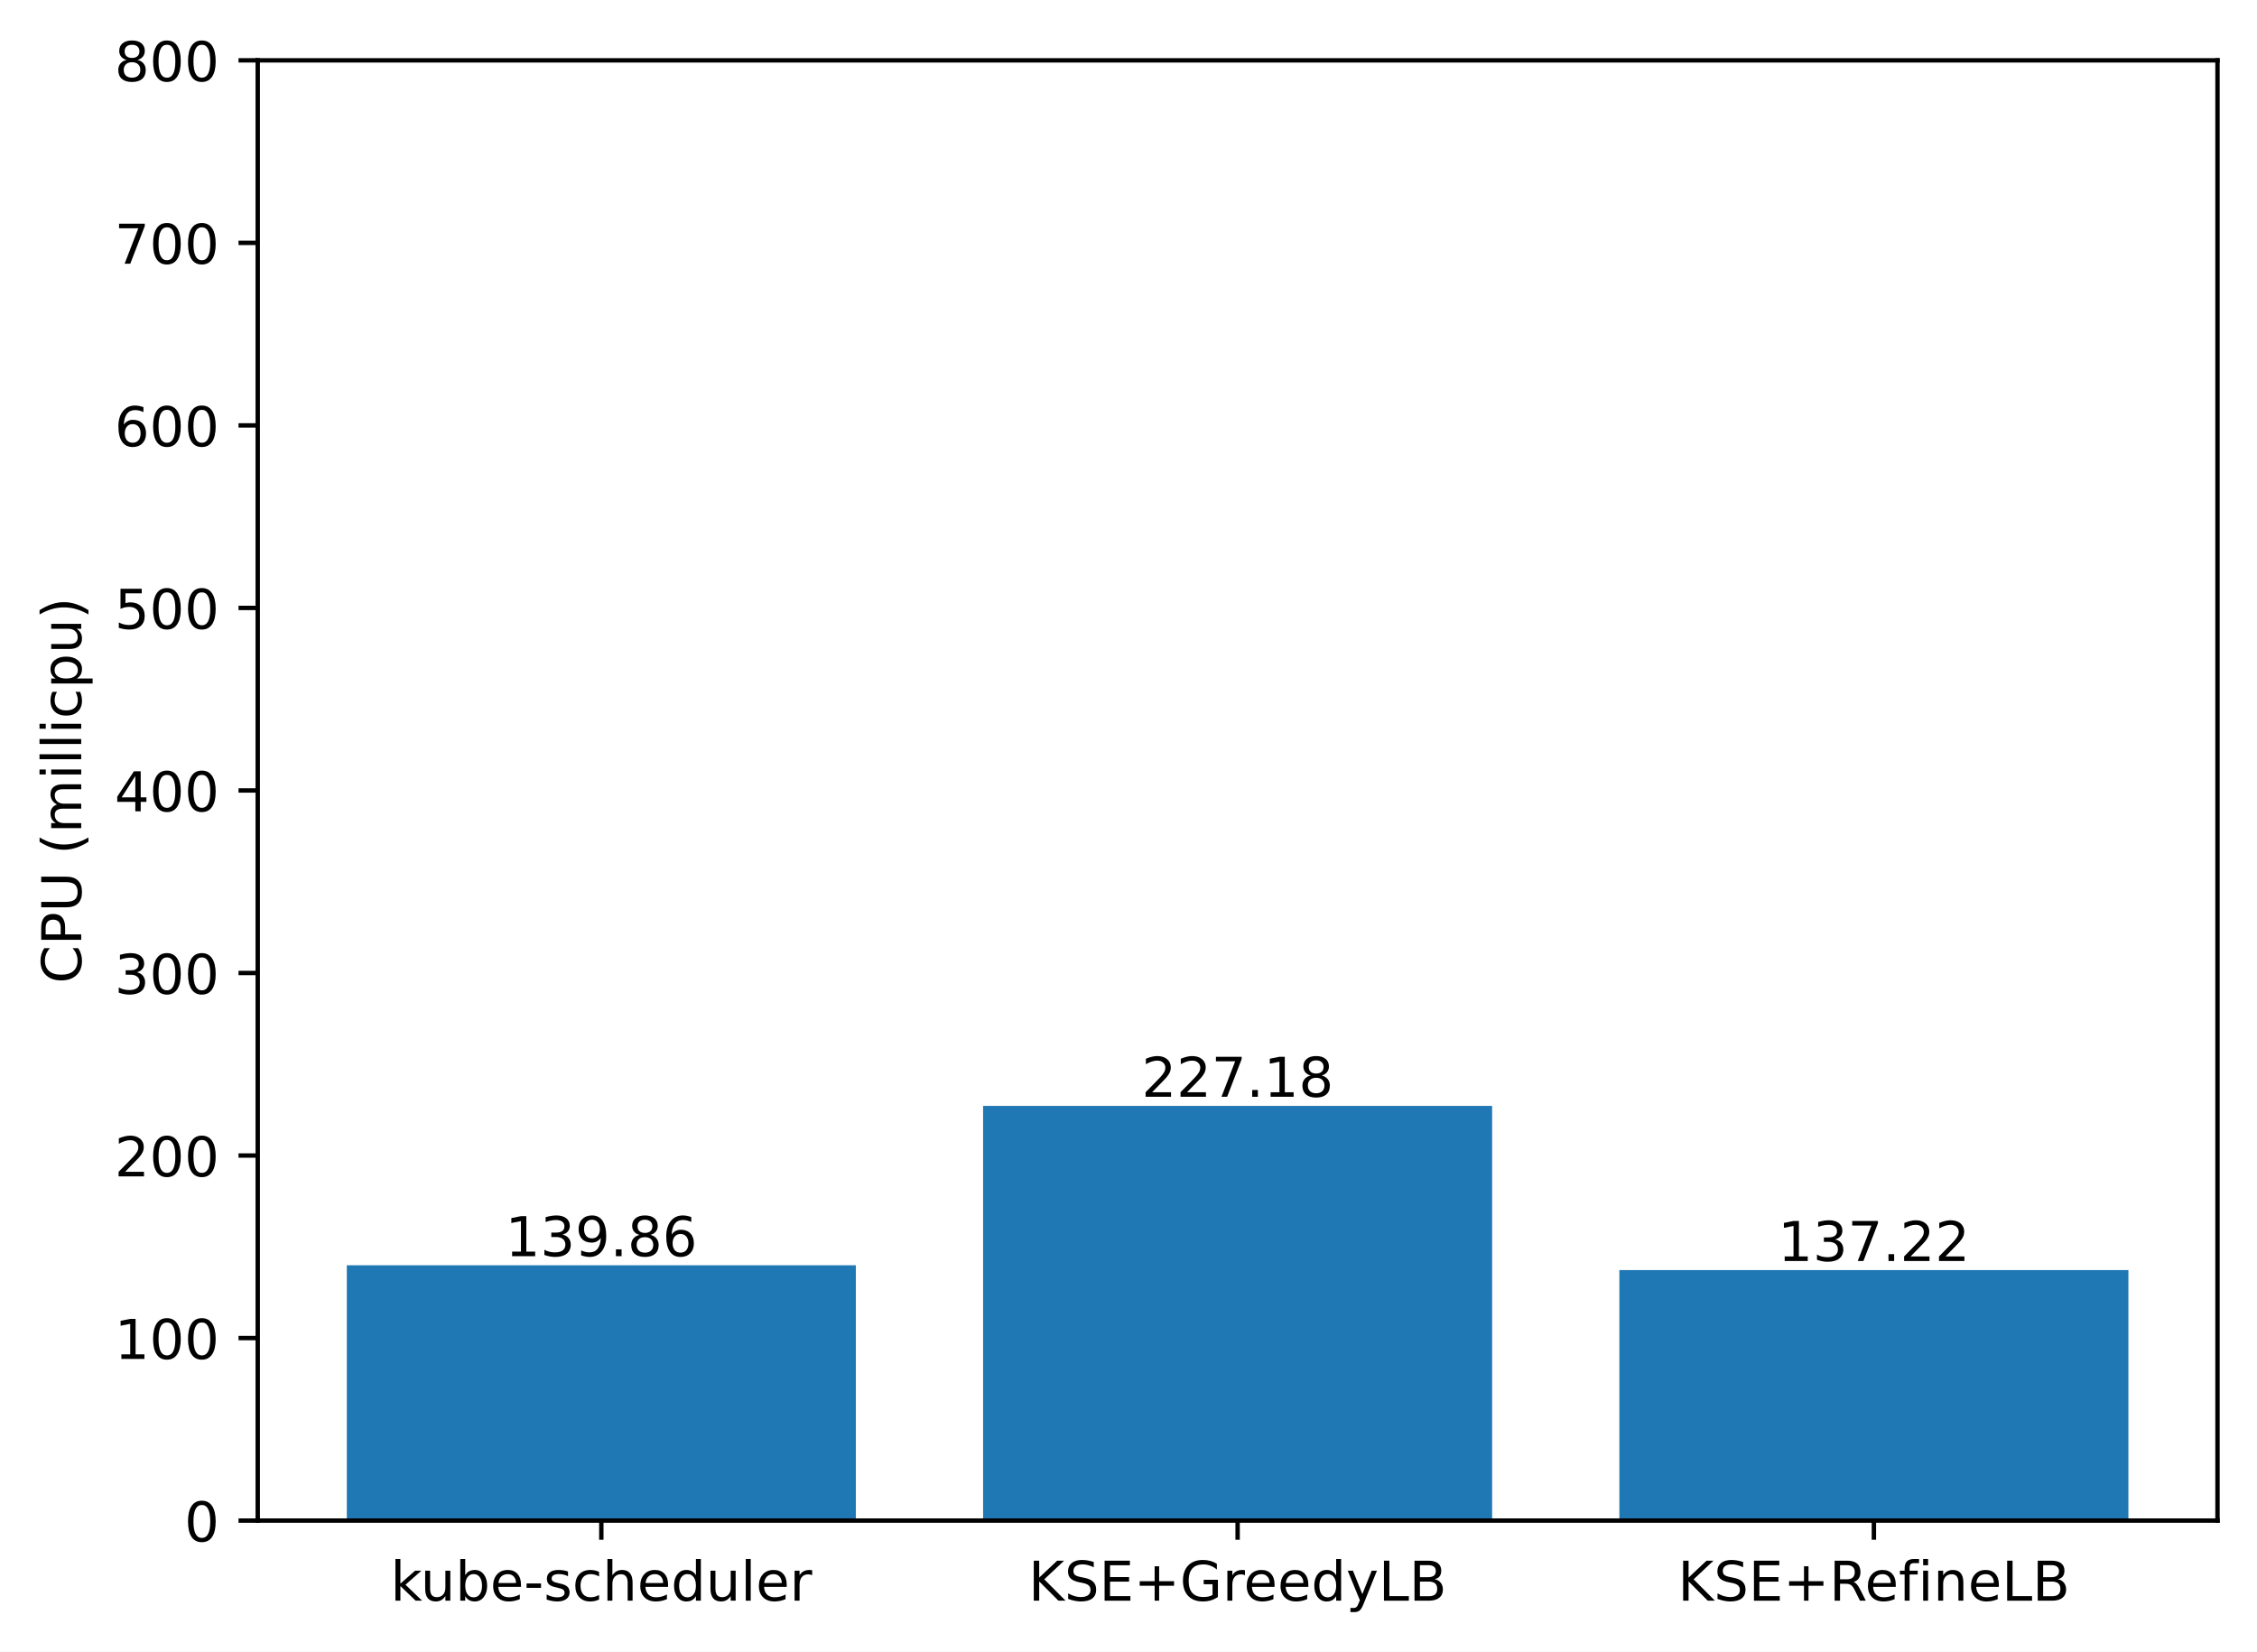
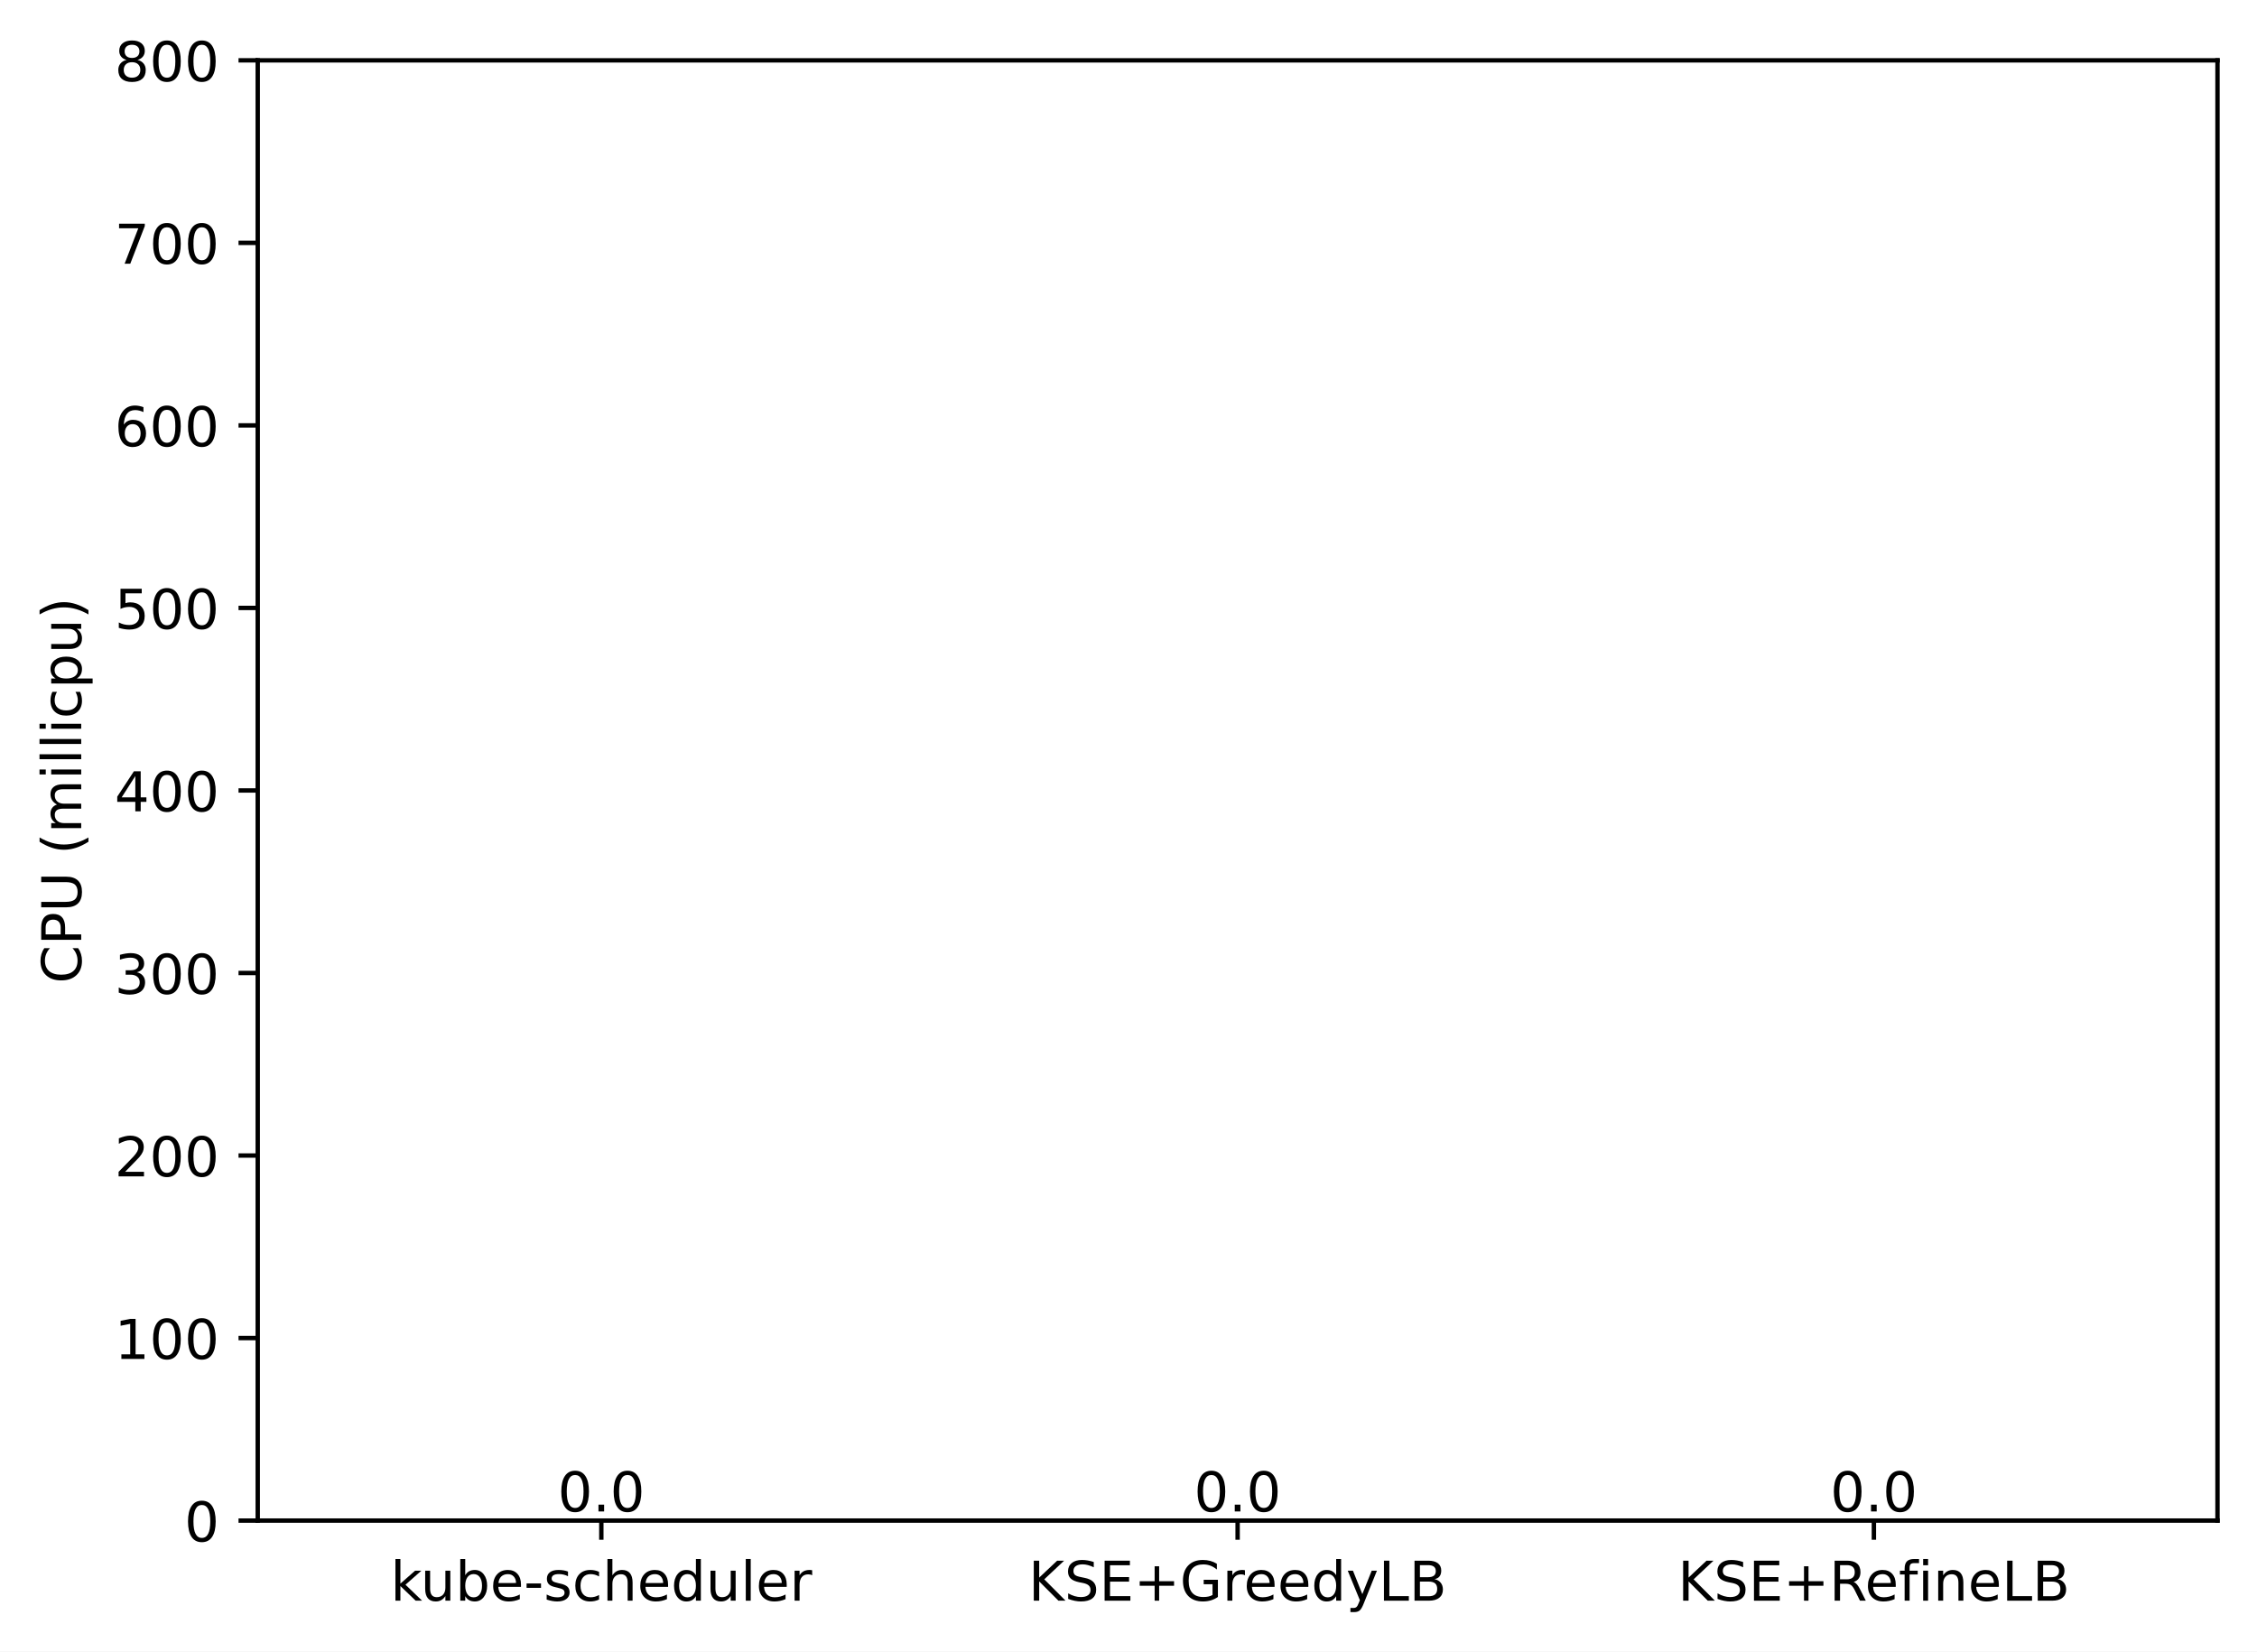
<svg xmlns="http://www.w3.org/2000/svg" xmlns:xlink="http://www.w3.org/1999/xlink" width="411.286pt" height="300.989pt" viewBox="0 0 411.286 300.989" version="1.1">
  <defs>
    <style type="text/css">*{stroke-linejoin: round; stroke-linecap: butt}</style>
  </defs>
  <g id="figure_1">
    <g id="patch_1">
      <path d="M 0 300.989  L 411.286 300.989  L 411.286 0  L 0 0  z " style="fill: #ffffff" />
    </g>
    <g id="axes_1">
      <g id="patch_2">
        <path d="M 46.966 277.111  L 404.086 277.111  L 404.086 10.999  L 46.966 10.999  z " style="fill: #ffffff" />
      </g>
      <g id="patch_3">
-         <path d="M 63.198 277.111  L 155.957 277.111  L 155.957 230.588  L 63.198 230.588  z " clip-path="url(#p7441398775)" style="fill: #1f77b4" />
+         <path d="M 63.198 277.111  L 155.957 277.111  L 155.957 277.111  L 63.198 277.111  z " clip-path="url(#p2dbd939ad7)" style="fill: #1f77b4" />
      </g>
      <g id="patch_4">
-         <path d="M 179.146 277.111  L 271.905 277.111  L 271.905 201.542  L 179.146 201.542  z " clip-path="url(#p7441398775)" style="fill: #1f77b4" />
+         <path d="M 179.146 277.111  L 271.905 277.111  L 271.905 277.111  L 179.146 277.111  z " clip-path="url(#p2dbd939ad7)" style="fill: #1f77b4" />
      </g>
      <g id="patch_5">
-         <path d="M 295.094 277.111  L 387.853 277.111  L 387.853 231.466  L 295.094 231.466  z " clip-path="url(#p7441398775)" style="fill: #1f77b4" />
+         <path d="M 295.094 277.111  L 387.853 277.111  L 387.853 277.111  L 295.094 277.111  z " clip-path="url(#p2dbd939ad7)" style="fill: #1f77b4" />
      </g>
      <g id="matplotlib.axis_1">
        <g id="xtick_1">
          <g id="line2d_1">
            <defs>
-               <path id="m2e19783ff2" d="M 0 0  L 0 3.5  " style="stroke: #000000; stroke-width: 0.8" />
+               <path id="m2a3aee768f" d="M 0 0  L 0 3.5  " style="stroke: #000000; stroke-width: 0.8" />
            </defs>
            <g>
-               <use xlink:href="#m2e19783ff2" x="109.578" y="277.111" style="stroke: #000000; stroke-width: 0.8" />
+               <use xlink:href="#m2a3aee768f" x="109.578" y="277.111" style="stroke: #000000; stroke-width: 0.8" />
            </g>
          </g>
          <g id="text_1">
            <g transform="translate(71.15179 291.7097)scale(0.1 -0.1)">
              <defs>
                <path id="DejaVuSans-6b" d="M 581 4863  L 1159 4863  L 1159 1991  L 2875 3500  L 3609 3500  L 1753 1863  L 3688 0  L 2938 0  L 1159 1709  L 1159 0  L 581 0  L 581 4863  z " transform="scale(0.015625)" />
                <path id="DejaVuSans-75" d="M 544 1381  L 544 3500  L 1119 3500  L 1119 1403  Q 1119 906 1312 657  Q 1506 409 1894 409  Q 2359 409 2629 706  Q 2900 1003 2900 1516  L 2900 3500  L 3475 3500  L 3475 0  L 2900 0  L 2900 538  Q 2691 219 2414 64  Q 2138 -91 1772 -91  Q 1169 -91 856 284  Q 544 659 544 1381  z M 1991 3584  L 1991 3584  z " transform="scale(0.015625)" />
                <path id="DejaVuSans-62" d="M 3116 1747  Q 3116 2381 2855 2742  Q 2594 3103 2138 3103  Q 1681 3103 1420 2742  Q 1159 2381 1159 1747  Q 1159 1113 1420 752  Q 1681 391 2138 391  Q 2594 391 2855 752  Q 3116 1113 3116 1747  z M 1159 2969  Q 1341 3281 1617 3432  Q 1894 3584 2278 3584  Q 2916 3584 3314 3078  Q 3713 2572 3713 1747  Q 3713 922 3314 415  Q 2916 -91 2278 -91  Q 1894 -91 1617 61  Q 1341 213 1159 525  L 1159 0  L 581 0  L 581 4863  L 1159 4863  L 1159 2969  z " transform="scale(0.015625)" />
                <path id="DejaVuSans-65" d="M 3597 1894  L 3597 1613  L 953 1613  Q 991 1019 1311 708  Q 1631 397 2203 397  Q 2534 397 2845 478  Q 3156 559 3463 722  L 3463 178  Q 3153 47 2828 -22  Q 2503 -91 2169 -91  Q 1331 -91 842 396  Q 353 884 353 1716  Q 353 2575 817 3079  Q 1281 3584 2069 3584  Q 2775 3584 3186 3129  Q 3597 2675 3597 1894  z M 3022 2063  Q 3016 2534 2758 2815  Q 2500 3097 2075 3097  Q 1594 3097 1305 2825  Q 1016 2553 972 2059  L 3022 2063  z " transform="scale(0.015625)" />
                <path id="DejaVuSans-2d" d="M 313 2009  L 1997 2009  L 1997 1497  L 313 1497  L 313 2009  z " transform="scale(0.015625)" />
                <path id="DejaVuSans-73" d="M 2834 3397  L 2834 2853  Q 2591 2978 2328 3040  Q 2066 3103 1784 3103  Q 1356 3103 1142 2972  Q 928 2841 928 2578  Q 928 2378 1081 2264  Q 1234 2150 1697 2047  L 1894 2003  Q 2506 1872 2764 1633  Q 3022 1394 3022 966  Q 3022 478 2636 193  Q 2250 -91 1575 -91  Q 1294 -91 989 -36  Q 684 19 347 128  L 347 722  Q 666 556 975 473  Q 1284 391 1588 391  Q 1994 391 2212 530  Q 2431 669 2431 922  Q 2431 1156 2273 1281  Q 2116 1406 1581 1522  L 1381 1569  Q 847 1681 609 1914  Q 372 2147 372 2553  Q 372 3047 722 3315  Q 1072 3584 1716 3584  Q 2034 3584 2315 3537  Q 2597 3491 2834 3397  z " transform="scale(0.015625)" />
                <path id="DejaVuSans-63" d="M 3122 3366  L 3122 2828  Q 2878 2963 2633 3030  Q 2388 3097 2138 3097  Q 1578 3097 1268 2742  Q 959 2388 959 1747  Q 959 1106 1268 751  Q 1578 397 2138 397  Q 2388 397 2633 464  Q 2878 531 3122 666  L 3122 134  Q 2881 22 2623 -34  Q 2366 -91 2075 -91  Q 1284 -91 818 406  Q 353 903 353 1747  Q 353 2603 823 3093  Q 1294 3584 2113 3584  Q 2378 3584 2631 3529  Q 2884 3475 3122 3366  z " transform="scale(0.015625)" />
                <path id="DejaVuSans-68" d="M 3513 2113  L 3513 0  L 2938 0  L 2938 2094  Q 2938 2591 2744 2837  Q 2550 3084 2163 3084  Q 1697 3084 1428 2787  Q 1159 2491 1159 1978  L 1159 0  L 581 0  L 581 4863  L 1159 4863  L 1159 2956  Q 1366 3272 1645 3428  Q 1925 3584 2291 3584  Q 2894 3584 3203 3211  Q 3513 2838 3513 2113  z " transform="scale(0.015625)" />
                <path id="DejaVuSans-64" d="M 2906 2969  L 2906 4863  L 3481 4863  L 3481 0  L 2906 0  L 2906 525  Q 2725 213 2448 61  Q 2172 -91 1784 -91  Q 1150 -91 751 415  Q 353 922 353 1747  Q 353 2572 751 3078  Q 1150 3584 1784 3584  Q 2172 3584 2448 3432  Q 2725 3281 2906 2969  z M 947 1747  Q 947 1113 1208 752  Q 1469 391 1925 391  Q 2381 391 2643 752  Q 2906 1113 2906 1747  Q 2906 2381 2643 2742  Q 2381 3103 1925 3103  Q 1469 3103 1208 2742  Q 947 2381 947 1747  z " transform="scale(0.015625)" />
                <path id="DejaVuSans-6c" d="M 603 4863  L 1178 4863  L 1178 0  L 603 0  L 603 4863  z " transform="scale(0.015625)" />
                <path id="DejaVuSans-72" d="M 2631 2963  Q 2534 3019 2420 3045  Q 2306 3072 2169 3072  Q 1681 3072 1420 2755  Q 1159 2438 1159 1844  L 1159 0  L 581 0  L 581 3500  L 1159 3500  L 1159 2956  Q 1341 3275 1631 3429  Q 1922 3584 2338 3584  Q 2397 3584 2469 3576  Q 2541 3569 2628 3553  L 2631 2963  z " transform="scale(0.015625)" />
              </defs>
              <use xlink:href="#DejaVuSans-6b" />
              <use xlink:href="#DejaVuSans-75" x="54.785" />
              <use xlink:href="#DejaVuSans-62" x="118.164" />
              <use xlink:href="#DejaVuSans-65" x="181.641" />
              <use xlink:href="#DejaVuSans-2d" x="243.164" />
              <use xlink:href="#DejaVuSans-73" x="279.248" />
              <use xlink:href="#DejaVuSans-63" x="331.348" />
              <use xlink:href="#DejaVuSans-68" x="386.328" />
              <use xlink:href="#DejaVuSans-65" x="449.707" />
              <use xlink:href="#DejaVuSans-64" x="511.23" />
              <use xlink:href="#DejaVuSans-75" x="574.707" />
              <use xlink:href="#DejaVuSans-6c" x="638.086" />
              <use xlink:href="#DejaVuSans-65" x="665.869" />
              <use xlink:href="#DejaVuSans-72" x="727.393" />
            </g>
          </g>
        </g>
        <g id="xtick_2">
          <g id="line2d_2">
            <g>
-               <use xlink:href="#m2e19783ff2" x="225.526" y="277.111" style="stroke: #000000; stroke-width: 0.8" />
+               <use xlink:href="#m2a3aee768f" x="225.526" y="277.111" style="stroke: #000000; stroke-width: 0.8" />
            </g>
          </g>
          <g id="text_2">
            <g transform="translate(187.403 291.7097)scale(0.1 -0.1)">
              <defs>
                <path id="DejaVuSans-4b" d="M 628 4666  L 1259 4666  L 1259 2694  L 3353 4666  L 4166 4666  L 1850 2491  L 4331 0  L 3500 0  L 1259 2247  L 1259 0  L 628 0  L 628 4666  z " transform="scale(0.015625)" />
                <path id="DejaVuSans-53" d="M 3425 4513  L 3425 3897  Q 3066 4069 2747 4153  Q 2428 4238 2131 4238  Q 1616 4238 1336 4038  Q 1056 3838 1056 3469  Q 1056 3159 1242 3001  Q 1428 2844 1947 2747  L 2328 2669  Q 3034 2534 3370 2195  Q 3706 1856 3706 1288  Q 3706 609 3251 259  Q 2797 -91 1919 -91  Q 1588 -91 1214 -16  Q 841 59 441 206  L 441 856  Q 825 641 1194 531  Q 1563 422 1919 422  Q 2459 422 2753 634  Q 3047 847 3047 1241  Q 3047 1584 2836 1778  Q 2625 1972 2144 2069  L 1759 2144  Q 1053 2284 737 2584  Q 422 2884 422 3419  Q 422 4038 858 4394  Q 1294 4750 2059 4750  Q 2388 4750 2728 4690  Q 3069 4631 3425 4513  z " transform="scale(0.015625)" />
                <path id="DejaVuSans-45" d="M 628 4666  L 3578 4666  L 3578 4134  L 1259 4134  L 1259 2753  L 3481 2753  L 3481 2222  L 1259 2222  L 1259 531  L 3634 531  L 3634 0  L 628 0  L 628 4666  z " transform="scale(0.015625)" />
                <path id="DejaVuSans-2b" d="M 2944 4013  L 2944 2272  L 4684 2272  L 4684 1741  L 2944 1741  L 2944 0  L 2419 0  L 2419 1741  L 678 1741  L 678 2272  L 2419 2272  L 2419 4013  L 2944 4013  z " transform="scale(0.015625)" />
                <path id="DejaVuSans-47" d="M 3809 666  L 3809 1919  L 2778 1919  L 2778 2438  L 4434 2438  L 4434 434  Q 4069 175 3628 42  Q 3188 -91 2688 -91  Q 1594 -91 976 548  Q 359 1188 359 2328  Q 359 3472 976 4111  Q 1594 4750 2688 4750  Q 3144 4750 3555 4637  Q 3966 4525 4313 4306  L 4313 3634  Q 3963 3931 3569 4081  Q 3175 4231 2741 4231  Q 1884 4231 1454 3753  Q 1025 3275 1025 2328  Q 1025 1384 1454 906  Q 1884 428 2741 428  Q 3075 428 3337 486  Q 3600 544 3809 666  z " transform="scale(0.015625)" />
                <path id="DejaVuSans-79" d="M 2059 -325  Q 1816 -950 1584 -1140  Q 1353 -1331 966 -1331  L 506 -1331  L 506 -850  L 844 -850  Q 1081 -850 1212 -737  Q 1344 -625 1503 -206  L 1606 56  L 191 3500  L 800 3500  L 1894 763  L 2988 3500  L 3597 3500  L 2059 -325  z " transform="scale(0.015625)" />
                <path id="DejaVuSans-4c" d="M 628 4666  L 1259 4666  L 1259 531  L 3531 531  L 3531 0  L 628 0  L 628 4666  z " transform="scale(0.015625)" />
                <path id="DejaVuSans-42" d="M 1259 2228  L 1259 519  L 2272 519  Q 2781 519 3026 730  Q 3272 941 3272 1375  Q 3272 1813 3026 2020  Q 2781 2228 2272 2228  L 1259 2228  z M 1259 4147  L 1259 2741  L 2194 2741  Q 2656 2741 2882 2914  Q 3109 3088 3109 3444  Q 3109 3797 2882 3972  Q 2656 4147 2194 4147  L 1259 4147  z M 628 4666  L 2241 4666  Q 2963 4666 3353 4366  Q 3744 4066 3744 3513  Q 3744 3084 3544 2831  Q 3344 2578 2956 2516  Q 3422 2416 3680 2098  Q 3938 1781 3938 1306  Q 3938 681 3513 340  Q 3088 0 2303 0  L 628 0  L 628 4666  z " transform="scale(0.015625)" />
              </defs>
              <use xlink:href="#DejaVuSans-4b" />
              <use xlink:href="#DejaVuSans-53" x="65.576" />
              <use xlink:href="#DejaVuSans-45" x="129.053" />
              <use xlink:href="#DejaVuSans-2b" x="192.236" />
              <use xlink:href="#DejaVuSans-47" x="276.025" />
              <use xlink:href="#DejaVuSans-72" x="353.516" />
              <use xlink:href="#DejaVuSans-65" x="392.379" />
              <use xlink:href="#DejaVuSans-65" x="453.902" />
              <use xlink:href="#DejaVuSans-64" x="515.426" />
              <use xlink:href="#DejaVuSans-79" x="578.902" />
              <use xlink:href="#DejaVuSans-4c" x="638.082" />
              <use xlink:href="#DejaVuSans-42" x="693.795" />
            </g>
          </g>
        </g>
        <g id="xtick_3">
          <g id="line2d_3">
            <g>
-               <use xlink:href="#m2e19783ff2" x="341.474" y="277.111" style="stroke: #000000; stroke-width: 0.8" />
+               <use xlink:href="#m2a3aee768f" x="341.474" y="277.111" style="stroke: #000000; stroke-width: 0.8" />
            </g>
          </g>
          <g id="text_3">
            <g transform="translate(305.7346 291.7097)scale(0.1 -0.1)">
              <defs>
                <path id="DejaVuSans-52" d="M 2841 2188  Q 3044 2119 3236 1894  Q 3428 1669 3622 1275  L 4263 0  L 3584 0  L 2988 1197  Q 2756 1666 2539 1819  Q 2322 1972 1947 1972  L 1259 1972  L 1259 0  L 628 0  L 628 4666  L 2053 4666  Q 2853 4666 3247 4331  Q 3641 3997 3641 3322  Q 3641 2881 3436 2590  Q 3231 2300 2841 2188  z M 1259 4147  L 1259 2491  L 2053 2491  Q 2509 2491 2742 2702  Q 2975 2913 2975 3322  Q 2975 3731 2742 3939  Q 2509 4147 2053 4147  L 1259 4147  z " transform="scale(0.015625)" />
                <path id="DejaVuSans-66" d="M 2375 4863  L 2375 4384  L 1825 4384  Q 1516 4384 1395 4259  Q 1275 4134 1275 3809  L 1275 3500  L 2222 3500  L 2222 3053  L 1275 3053  L 1275 0  L 697 0  L 697 3053  L 147 3053  L 147 3500  L 697 3500  L 697 3744  Q 697 4328 969 4595  Q 1241 4863 1831 4863  L 2375 4863  z " transform="scale(0.015625)" />
                <path id="DejaVuSans-69" d="M 603 3500  L 1178 3500  L 1178 0  L 603 0  L 603 3500  z M 603 4863  L 1178 4863  L 1178 4134  L 603 4134  L 603 4863  z " transform="scale(0.015625)" />
                <path id="DejaVuSans-6e" d="M 3513 2113  L 3513 0  L 2938 0  L 2938 2094  Q 2938 2591 2744 2837  Q 2550 3084 2163 3084  Q 1697 3084 1428 2787  Q 1159 2491 1159 1978  L 1159 0  L 581 0  L 581 3500  L 1159 3500  L 1159 2956  Q 1366 3272 1645 3428  Q 1925 3584 2291 3584  Q 2894 3584 3203 3211  Q 3513 2838 3513 2113  z " transform="scale(0.015625)" />
              </defs>
              <use xlink:href="#DejaVuSans-4b" />
              <use xlink:href="#DejaVuSans-53" x="65.576" />
              <use xlink:href="#DejaVuSans-45" x="129.053" />
              <use xlink:href="#DejaVuSans-2b" x="192.236" />
              <use xlink:href="#DejaVuSans-52" x="276.025" />
              <use xlink:href="#DejaVuSans-65" x="341.008" />
              <use xlink:href="#DejaVuSans-66" x="402.531" />
              <use xlink:href="#DejaVuSans-69" x="437.736" />
              <use xlink:href="#DejaVuSans-6e" x="465.52" />
              <use xlink:href="#DejaVuSans-65" x="528.898" />
              <use xlink:href="#DejaVuSans-4c" x="590.422" />
              <use xlink:href="#DejaVuSans-42" x="646.135" />
            </g>
          </g>
        </g>
      </g>
      <g id="matplotlib.axis_2">
        <g id="ytick_1">
          <g id="line2d_4">
            <defs>
-               <path id="me4f46dc132" d="M 0 0  L -3.5 0  " style="stroke: #000000; stroke-width: 0.8" />
+               <path id="m3260083062" d="M 0 0  L -3.5 0  " style="stroke: #000000; stroke-width: 0.8" />
            </defs>
            <g>
-               <use xlink:href="#me4f46dc132" x="46.966" y="277.111" style="stroke: #000000; stroke-width: 0.8" />
+               <use xlink:href="#m3260083062" x="46.966" y="277.111" style="stroke: #000000; stroke-width: 0.8" />
            </g>
          </g>
          <g id="text_4">
            <g transform="translate(33.60312 280.9104)scale(0.1 -0.1)">
              <defs>
                <path id="DejaVuSans-30" d="M 2034 4250  Q 1547 4250 1301 3770  Q 1056 3291 1056 2328  Q 1056 1369 1301 889  Q 1547 409 2034 409  Q 2525 409 2770 889  Q 3016 1369 3016 2328  Q 3016 3291 2770 3770  Q 2525 4250 2034 4250  z M 2034 4750  Q 2819 4750 3233 4129  Q 3647 3509 3647 2328  Q 3647 1150 3233 529  Q 2819 -91 2034 -91  Q 1250 -91 836 529  Q 422 1150 422 2328  Q 422 3509 836 4129  Q 1250 4750 2034 4750  z " transform="scale(0.015625)" />
              </defs>
              <use xlink:href="#DejaVuSans-30" />
            </g>
          </g>
        </g>
        <g id="ytick_2">
          <g id="line2d_5">
            <g>
-               <use xlink:href="#me4f46dc132" x="46.966" y="243.847" style="stroke: #000000; stroke-width: 0.8" />
+               <use xlink:href="#m3260083062" x="46.966" y="243.847" style="stroke: #000000; stroke-width: 0.8" />
            </g>
          </g>
          <g id="text_5">
            <g transform="translate(20.87813 247.6464)scale(0.1 -0.1)">
              <defs>
                <path id="DejaVuSans-31" d="M 794 531  L 1825 531  L 1825 4091  L 703 3866  L 703 4441  L 1819 4666  L 2450 4666  L 2450 531  L 3481 531  L 3481 0  L 794 0  L 794 531  z " transform="scale(0.015625)" />
              </defs>
              <use xlink:href="#DejaVuSans-31" />
              <use xlink:href="#DejaVuSans-30" x="63.623" />
              <use xlink:href="#DejaVuSans-30" x="127.246" />
            </g>
          </g>
        </g>
        <g id="ytick_3">
          <g id="line2d_6">
            <g>
-               <use xlink:href="#me4f46dc132" x="46.966" y="210.583" style="stroke: #000000; stroke-width: 0.8" />
+               <use xlink:href="#m3260083062" x="46.966" y="210.583" style="stroke: #000000; stroke-width: 0.8" />
            </g>
          </g>
          <g id="text_6">
            <g transform="translate(20.87813 214.3824)scale(0.1 -0.1)">
              <defs>
                <path id="DejaVuSans-32" d="M 1228 531  L 3431 531  L 3431 0  L 469 0  L 469 531  Q 828 903 1448 1529  Q 2069 2156 2228 2338  Q 2531 2678 2651 2914  Q 2772 3150 2772 3378  Q 2772 3750 2511 3984  Q 2250 4219 1831 4219  Q 1534 4219 1204 4116  Q 875 4013 500 3803  L 500 4441  Q 881 4594 1212 4672  Q 1544 4750 1819 4750  Q 2544 4750 2975 4387  Q 3406 4025 3406 3419  Q 3406 3131 3298 2873  Q 3191 2616 2906 2266  Q 2828 2175 2409 1742  Q 1991 1309 1228 531  z " transform="scale(0.015625)" />
              </defs>
              <use xlink:href="#DejaVuSans-32" />
              <use xlink:href="#DejaVuSans-30" x="63.623" />
              <use xlink:href="#DejaVuSans-30" x="127.246" />
            </g>
          </g>
        </g>
        <g id="ytick_4">
          <g id="line2d_7">
            <g>
-               <use xlink:href="#me4f46dc132" x="46.966" y="177.319" style="stroke: #000000; stroke-width: 0.8" />
+               <use xlink:href="#m3260083062" x="46.966" y="177.319" style="stroke: #000000; stroke-width: 0.8" />
            </g>
          </g>
          <g id="text_7">
            <g transform="translate(20.87813 181.1184)scale(0.1 -0.1)">
              <defs>
                <path id="DejaVuSans-33" d="M 2597 2516  Q 3050 2419 3304 2112  Q 3559 1806 3559 1356  Q 3559 666 3084 287  Q 2609 -91 1734 -91  Q 1441 -91 1130 -33  Q 819 25 488 141  L 488 750  Q 750 597 1062 519  Q 1375 441 1716 441  Q 2309 441 2620 675  Q 2931 909 2931 1356  Q 2931 1769 2642 2001  Q 2353 2234 1838 2234  L 1294 2234  L 1294 2753  L 1863 2753  Q 2328 2753 2575 2939  Q 2822 3125 2822 3475  Q 2822 3834 2567 4026  Q 2313 4219 1838 4219  Q 1578 4219 1281 4162  Q 984 4106 628 3988  L 628 4550  Q 988 4650 1302 4700  Q 1616 4750 1894 4750  Q 2613 4750 3031 4423  Q 3450 4097 3450 3541  Q 3450 3153 3228 2886  Q 3006 2619 2597 2516  z " transform="scale(0.015625)" />
              </defs>
              <use xlink:href="#DejaVuSans-33" />
              <use xlink:href="#DejaVuSans-30" x="63.623" />
              <use xlink:href="#DejaVuSans-30" x="127.246" />
            </g>
          </g>
        </g>
        <g id="ytick_5">
          <g id="line2d_8">
            <g>
-               <use xlink:href="#me4f46dc132" x="46.966" y="144.055" style="stroke: #000000; stroke-width: 0.8" />
+               <use xlink:href="#m3260083062" x="46.966" y="144.055" style="stroke: #000000; stroke-width: 0.8" />
            </g>
          </g>
          <g id="text_8">
            <g transform="translate(20.87813 147.8544)scale(0.1 -0.1)">
              <defs>
                <path id="DejaVuSans-34" d="M 2419 4116  L 825 1625  L 2419 1625  L 2419 4116  z M 2253 4666  L 3047 4666  L 3047 1625  L 3713 1625  L 3713 1100  L 3047 1100  L 3047 0  L 2419 0  L 2419 1100  L 313 1100  L 313 1709  L 2253 4666  z " transform="scale(0.015625)" />
              </defs>
              <use xlink:href="#DejaVuSans-34" />
              <use xlink:href="#DejaVuSans-30" x="63.623" />
              <use xlink:href="#DejaVuSans-30" x="127.246" />
            </g>
          </g>
        </g>
        <g id="ytick_6">
          <g id="line2d_9">
            <g>
-               <use xlink:href="#me4f46dc132" x="46.966" y="110.791" style="stroke: #000000; stroke-width: 0.8" />
+               <use xlink:href="#m3260083062" x="46.966" y="110.791" style="stroke: #000000; stroke-width: 0.8" />
            </g>
          </g>
          <g id="text_9">
            <g transform="translate(20.87813 114.5904)scale(0.1 -0.1)">
              <defs>
                <path id="DejaVuSans-35" d="M 691 4666  L 3169 4666  L 3169 4134  L 1269 4134  L 1269 2991  Q 1406 3038 1543 3061  Q 1681 3084 1819 3084  Q 2600 3084 3056 2656  Q 3513 2228 3513 1497  Q 3513 744 3044 326  Q 2575 -91 1722 -91  Q 1428 -91 1123 -41  Q 819 9 494 109  L 494 744  Q 775 591 1075 516  Q 1375 441 1709 441  Q 2250 441 2565 725  Q 2881 1009 2881 1497  Q 2881 1984 2565 2268  Q 2250 2553 1709 2553  Q 1456 2553 1204 2497  Q 953 2441 691 2322  L 691 4666  z " transform="scale(0.015625)" />
              </defs>
              <use xlink:href="#DejaVuSans-35" />
              <use xlink:href="#DejaVuSans-30" x="63.623" />
              <use xlink:href="#DejaVuSans-30" x="127.246" />
            </g>
          </g>
        </g>
        <g id="ytick_7">
          <g id="line2d_10">
            <g>
-               <use xlink:href="#me4f46dc132" x="46.966" y="77.527" style="stroke: #000000; stroke-width: 0.8" />
+               <use xlink:href="#m3260083062" x="46.966" y="77.527" style="stroke: #000000; stroke-width: 0.8" />
            </g>
          </g>
          <g id="text_10">
            <g transform="translate(20.87813 81.32644)scale(0.1 -0.1)">
              <defs>
                <path id="DejaVuSans-36" d="M 2113 2584  Q 1688 2584 1439 2293  Q 1191 2003 1191 1497  Q 1191 994 1439 701  Q 1688 409 2113 409  Q 2538 409 2786 701  Q 3034 994 3034 1497  Q 3034 2003 2786 2293  Q 2538 2584 2113 2584  z M 3366 4563  L 3366 3988  Q 3128 4100 2886 4159  Q 2644 4219 2406 4219  Q 1781 4219 1451 3797  Q 1122 3375 1075 2522  Q 1259 2794 1537 2939  Q 1816 3084 2150 3084  Q 2853 3084 3261 2657  Q 3669 2231 3669 1497  Q 3669 778 3244 343  Q 2819 -91 2113 -91  Q 1303 -91 875 529  Q 447 1150 447 2328  Q 447 3434 972 4092  Q 1497 4750 2381 4750  Q 2619 4750 2861 4703  Q 3103 4656 3366 4563  z " transform="scale(0.015625)" />
              </defs>
              <use xlink:href="#DejaVuSans-36" />
              <use xlink:href="#DejaVuSans-30" x="63.623" />
              <use xlink:href="#DejaVuSans-30" x="127.246" />
            </g>
          </g>
        </g>
        <g id="ytick_8">
          <g id="line2d_11">
            <g>
-               <use xlink:href="#me4f46dc132" x="46.966" y="44.263" style="stroke: #000000; stroke-width: 0.8" />
+               <use xlink:href="#m3260083062" x="46.966" y="44.263" style="stroke: #000000; stroke-width: 0.8" />
            </g>
          </g>
          <g id="text_11">
            <g transform="translate(20.87813 48.06244)scale(0.1 -0.1)">
              <defs>
                <path id="DejaVuSans-37" d="M 525 4666  L 3525 4666  L 3525 4397  L 1831 0  L 1172 0  L 2766 4134  L 525 4134  L 525 4666  z " transform="scale(0.015625)" />
              </defs>
              <use xlink:href="#DejaVuSans-37" />
              <use xlink:href="#DejaVuSans-30" x="63.623" />
              <use xlink:href="#DejaVuSans-30" x="127.246" />
            </g>
          </g>
        </g>
        <g id="ytick_9">
          <g id="line2d_12">
            <g>
-               <use xlink:href="#me4f46dc132" x="46.966" y="10.999" style="stroke: #000000; stroke-width: 0.8" />
+               <use xlink:href="#m3260083062" x="46.966" y="10.999" style="stroke: #000000; stroke-width: 0.8" />
            </g>
          </g>
          <g id="text_12">
            <g transform="translate(20.87813 14.79844)scale(0.1 -0.1)">
              <defs>
                <path id="DejaVuSans-38" d="M 2034 2216  Q 1584 2216 1326 1975  Q 1069 1734 1069 1313  Q 1069 891 1326 650  Q 1584 409 2034 409  Q 2484 409 2743 651  Q 3003 894 3003 1313  Q 3003 1734 2745 1975  Q 2488 2216 2034 2216  z M 1403 2484  Q 997 2584 770 2862  Q 544 3141 544 3541  Q 544 4100 942 4425  Q 1341 4750 2034 4750  Q 2731 4750 3128 4425  Q 3525 4100 3525 3541  Q 3525 3141 3298 2862  Q 3072 2584 2669 2484  Q 3125 2378 3379 2068  Q 3634 1759 3634 1313  Q 3634 634 3220 271  Q 2806 -91 2034 -91  Q 1263 -91 848 271  Q 434 634 434 1313  Q 434 1759 690 2068  Q 947 2378 1403 2484  z M 1172 3481  Q 1172 3119 1398 2916  Q 1625 2713 2034 2713  Q 2441 2713 2670 2916  Q 2900 3119 2900 3481  Q 2900 3844 2670 4047  Q 2441 4250 2034 4250  Q 1625 4250 1398 4047  Q 1172 3844 1172 3481  z " transform="scale(0.015625)" />
              </defs>
              <use xlink:href="#DejaVuSans-38" />
              <use xlink:href="#DejaVuSans-30" x="63.623" />
              <use xlink:href="#DejaVuSans-30" x="127.246" />
            </g>
          </g>
        </g>
        <g id="text_13">
          <g transform="translate(14.79844 179.2302)rotate(-90)scale(0.1 -0.1)">
            <defs>
              <path id="DejaVuSans-43" d="M 4122 4306  L 4122 3641  Q 3803 3938 3442 4084  Q 3081 4231 2675 4231  Q 1875 4231 1450 3742  Q 1025 3253 1025 2328  Q 1025 1406 1450 917  Q 1875 428 2675 428  Q 3081 428 3442 575  Q 3803 722 4122 1019  L 4122 359  Q 3791 134 3420 21  Q 3050 -91 2638 -91  Q 1578 -91 968 557  Q 359 1206 359 2328  Q 359 3453 968 4101  Q 1578 4750 2638 4750  Q 3056 4750 3426 4639  Q 3797 4528 4122 4306  z " transform="scale(0.015625)" />
              <path id="DejaVuSans-50" d="M 1259 4147  L 1259 2394  L 2053 2394  Q 2494 2394 2734 2622  Q 2975 2850 2975 3272  Q 2975 3691 2734 3919  Q 2494 4147 2053 4147  L 1259 4147  z M 628 4666  L 2053 4666  Q 2838 4666 3239 4311  Q 3641 3956 3641 3272  Q 3641 2581 3239 2228  Q 2838 1875 2053 1875  L 1259 1875  L 1259 0  L 628 0  L 628 4666  z " transform="scale(0.015625)" />
              <path id="DejaVuSans-55" d="M 556 4666  L 1191 4666  L 1191 1831  Q 1191 1081 1462 751  Q 1734 422 2344 422  Q 2950 422 3222 751  Q 3494 1081 3494 1831  L 3494 4666  L 4128 4666  L 4128 1753  Q 4128 841 3676 375  Q 3225 -91 2344 -91  Q 1459 -91 1007 375  Q 556 841 556 1753  L 556 4666  z " transform="scale(0.015625)" />
              <path id="DejaVuSans-20" transform="scale(0.015625)" />
              <path id="DejaVuSans-28" d="M 1984 4856  Q 1566 4138 1362 3434  Q 1159 2731 1159 2009  Q 1159 1288 1364 580  Q 1569 -128 1984 -844  L 1484 -844  Q 1016 -109 783 600  Q 550 1309 550 2009  Q 550 2706 781 3412  Q 1013 4119 1484 4856  L 1984 4856  z " transform="scale(0.015625)" />
              <path id="DejaVuSans-6d" d="M 3328 2828  Q 3544 3216 3844 3400  Q 4144 3584 4550 3584  Q 5097 3584 5394 3201  Q 5691 2819 5691 2113  L 5691 0  L 5113 0  L 5113 2094  Q 5113 2597 4934 2840  Q 4756 3084 4391 3084  Q 3944 3084 3684 2787  Q 3425 2491 3425 1978  L 3425 0  L 2847 0  L 2847 2094  Q 2847 2600 2669 2842  Q 2491 3084 2119 3084  Q 1678 3084 1418 2786  Q 1159 2488 1159 1978  L 1159 0  L 581 0  L 581 3500  L 1159 3500  L 1159 2956  Q 1356 3278 1631 3431  Q 1906 3584 2284 3584  Q 2666 3584 2933 3390  Q 3200 3197 3328 2828  z " transform="scale(0.015625)" />
              <path id="DejaVuSans-70" d="M 1159 525  L 1159 -1331  L 581 -1331  L 581 3500  L 1159 3500  L 1159 2969  Q 1341 3281 1617 3432  Q 1894 3584 2278 3584  Q 2916 3584 3314 3078  Q 3713 2572 3713 1747  Q 3713 922 3314 415  Q 2916 -91 2278 -91  Q 1894 -91 1617 61  Q 1341 213 1159 525  z M 3116 1747  Q 3116 2381 2855 2742  Q 2594 3103 2138 3103  Q 1681 3103 1420 2742  Q 1159 2381 1159 1747  Q 1159 1113 1420 752  Q 1681 391 2138 391  Q 2594 391 2855 752  Q 3116 1113 3116 1747  z " transform="scale(0.015625)" />
              <path id="DejaVuSans-29" d="M 513 4856  L 1013 4856  Q 1481 4119 1714 3412  Q 1947 2706 1947 2009  Q 1947 1309 1714 600  Q 1481 -109 1013 -844  L 513 -844  Q 928 -128 1133 580  Q 1338 1288 1338 2009  Q 1338 2731 1133 3434  Q 928 4138 513 4856  z " transform="scale(0.015625)" />
            </defs>
            <use xlink:href="#DejaVuSans-43" />
            <use xlink:href="#DejaVuSans-50" x="69.824" />
            <use xlink:href="#DejaVuSans-55" x="130.127" />
            <use xlink:href="#DejaVuSans-20" x="203.32" />
            <use xlink:href="#DejaVuSans-28" x="235.107" />
            <use xlink:href="#DejaVuSans-6d" x="274.121" />
            <use xlink:href="#DejaVuSans-69" x="371.533" />
            <use xlink:href="#DejaVuSans-6c" x="399.316" />
            <use xlink:href="#DejaVuSans-6c" x="427.1" />
            <use xlink:href="#DejaVuSans-69" x="454.883" />
            <use xlink:href="#DejaVuSans-63" x="482.666" />
            <use xlink:href="#DejaVuSans-70" x="537.646" />
            <use xlink:href="#DejaVuSans-75" x="601.123" />
            <use xlink:href="#DejaVuSans-29" x="664.502" />
          </g>
        </g>
      </g>
      <g id="patch_6">
        <path d="M 46.966 277.111  L 46.966 10.999  " style="fill: none; stroke: #000000; stroke-width: 0.8; stroke-linejoin: miter; stroke-linecap: square" />
      </g>
      <g id="patch_7">
        <path d="M 404.086 277.111  L 404.086 10.999  " style="fill: none; stroke: #000000; stroke-width: 0.8; stroke-linejoin: miter; stroke-linecap: square" />
      </g>
      <g id="patch_8">
        <path d="M 46.966 277.111  L 404.086 277.111  " style="fill: none; stroke: #000000; stroke-width: 0.8; stroke-linejoin: miter; stroke-linecap: square" />
      </g>
      <g id="patch_9">
        <path d="M 46.966 10.999  L 404.086 10.999  " style="fill: none; stroke: #000000; stroke-width: 0.8; stroke-linejoin: miter; stroke-linecap: square" />
      </g>
      <g id="text_14">
-         <g transform="translate(92.08226 228.925)scale(0.1 -0.1)">
+         <g transform="translate(101.626 275.448)scale(0.1 -0.1)">
          <defs>
-             <path id="DejaVuSans-39" d="M 703 97  L 703 672  Q 941 559 1184 500  Q 1428 441 1663 441  Q 2288 441 2617 861  Q 2947 1281 2994 2138  Q 2813 1869 2534 1725  Q 2256 1581 1919 1581  Q 1219 1581 811 2004  Q 403 2428 403 3163  Q 403 3881 828 4315  Q 1253 4750 1959 4750  Q 2769 4750 3195 4129  Q 3622 3509 3622 2328  Q 3622 1225 3098 567  Q 2575 -91 1691 -91  Q 1453 -91 1209 -44  Q 966 3 703 97  z M 1959 2075  Q 2384 2075 2632 2365  Q 2881 2656 2881 3163  Q 2881 3666 2632 3958  Q 2384 4250 1959 4250  Q 1534 4250 1286 3958  Q 1038 3666 1038 3163  Q 1038 2656 1286 2365  Q 1534 2075 1959 2075  z " transform="scale(0.015625)" />
            <path id="DejaVuSans-2e" d="M 684 794  L 1344 794  L 1344 0  L 684 0  L 684 794  z " transform="scale(0.015625)" />
          </defs>
-           <use xlink:href="#DejaVuSans-31" />
-           <use xlink:href="#DejaVuSans-33" x="63.623" />
-           <use xlink:href="#DejaVuSans-39" x="127.246" />
-           <use xlink:href="#DejaVuSans-2e" x="190.869" />
-           <use xlink:href="#DejaVuSans-38" x="222.656" />
-           <use xlink:href="#DejaVuSans-36" x="286.279" />
+           <use xlink:href="#DejaVuSans-30" />
+           <use xlink:href="#DejaVuSans-2e" x="63.623" />
+           <use xlink:href="#DejaVuSans-30" x="95.41" />
        </g>
      </g>
      <g id="text_15">
-         <g transform="translate(208.0303 199.8789)scale(0.1 -0.1)">
-           <use xlink:href="#DejaVuSans-32" />
-           <use xlink:href="#DejaVuSans-32" x="63.623" />
-           <use xlink:href="#DejaVuSans-37" x="127.246" />
-           <use xlink:href="#DejaVuSans-2e" x="190.869" />
-           <use xlink:href="#DejaVuSans-31" x="222.656" />
-           <use xlink:href="#DejaVuSans-38" x="286.279" />
+         <g transform="translate(217.5741 275.448)scale(0.1 -0.1)">
+           <use xlink:href="#DejaVuSans-30" />
+           <use xlink:href="#DejaVuSans-2e" x="63.623" />
+           <use xlink:href="#DejaVuSans-30" x="95.41" />
        </g>
      </g>
      <g id="text_16">
-         <g transform="translate(323.9784 229.8032)scale(0.1 -0.1)">
-           <use xlink:href="#DejaVuSans-31" />
-           <use xlink:href="#DejaVuSans-33" x="63.623" />
-           <use xlink:href="#DejaVuSans-37" x="127.246" />
-           <use xlink:href="#DejaVuSans-2e" x="190.869" />
-           <use xlink:href="#DejaVuSans-32" x="222.656" />
-           <use xlink:href="#DejaVuSans-32" x="286.279" />
+         <g transform="translate(333.5221 275.448)scale(0.1 -0.1)">
+           <use xlink:href="#DejaVuSans-30" />
+           <use xlink:href="#DejaVuSans-2e" x="63.623" />
+           <use xlink:href="#DejaVuSans-30" x="95.41" />
        </g>
      </g>
    </g>
  </g>
  <defs>
-     <clipPath id="p7441398775">
+     <clipPath id="p2dbd939ad7">
      <rect x="46.966" y="10.999" width="357.12" height="266.112" />
    </clipPath>
  </defs>
</svg>
